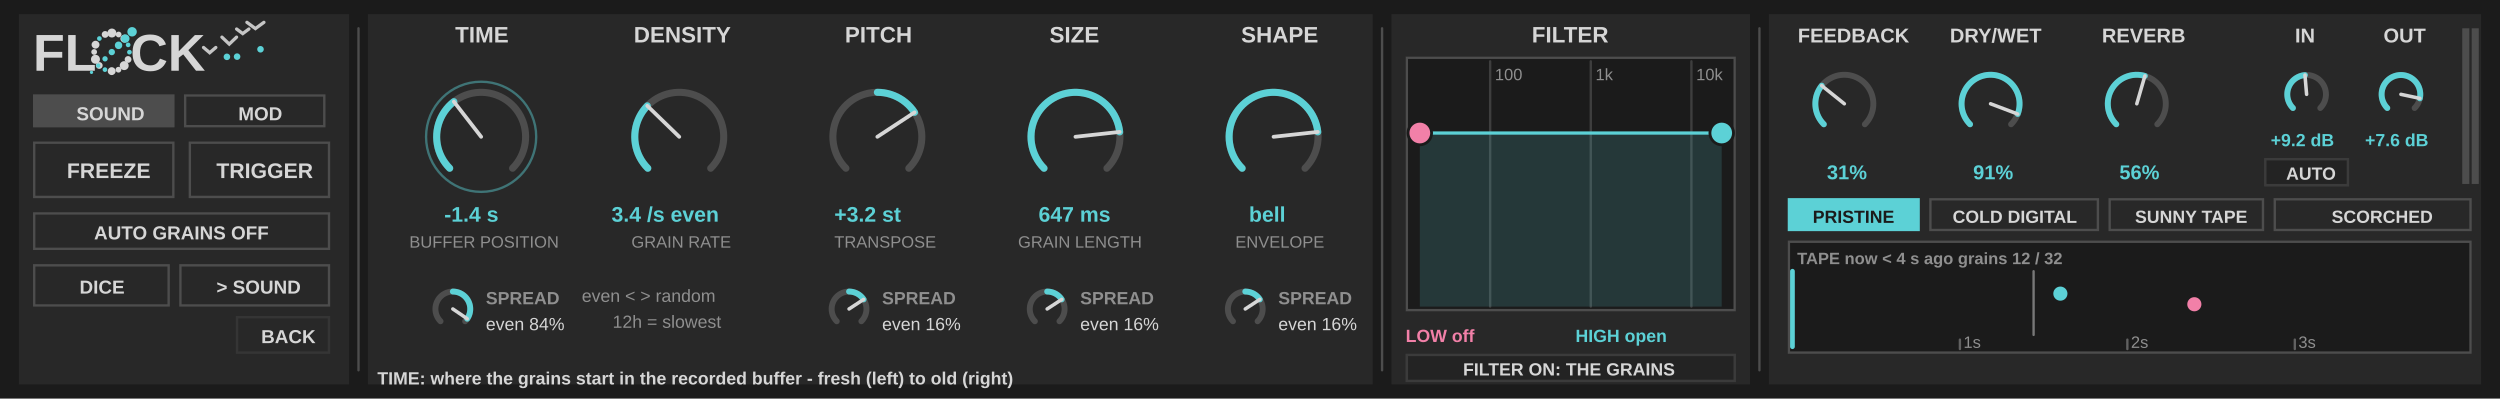
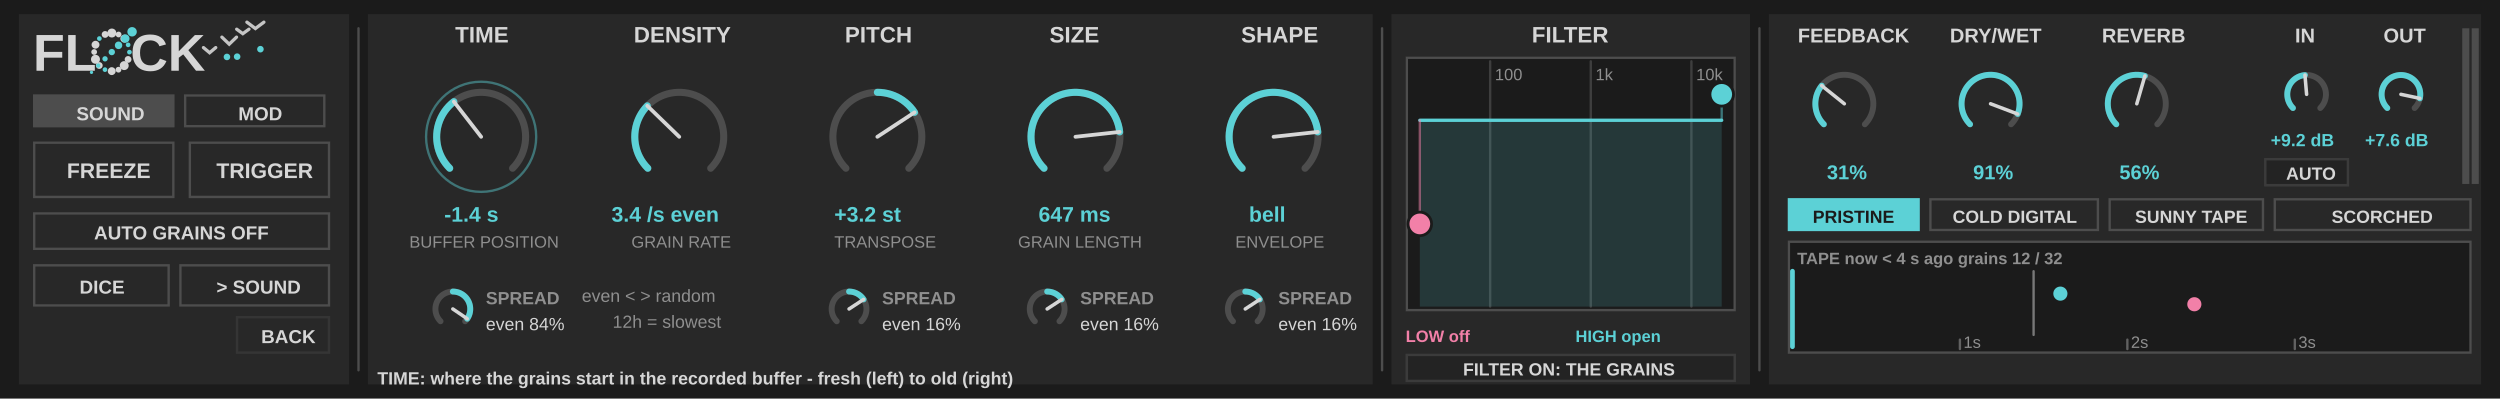
<svg xmlns="http://www.w3.org/2000/svg" width="1060" height="169" viewBox="0 0 1060 169">
  <defs />
  <path d="M0,0h1060v169h-1060Z" fill="rgba(27,27,27,1)" />
  <path d="M8,6h140v157h-140Z" fill="rgba(40,40,40,1)" />
  <path d="M156,6h426v157h-426Z" fill="rgba(40,40,40,1)" />
  <path d="M590,6h152v157h-152Z" fill="rgba(40,40,40,1)" />
  <path d="M750,6h302v157h-302Z" fill="rgba(40,40,40,1)" />
  <text x="14" y="30" font-family="Arial,Helvetica,sans-serif" font-size="22" font-weight="700" fill="rgba(214,214,214,1)">FL</text>
-   <path d="M53.88,22.124a1,1 0 1,0 2,0a1,1 0 1,0 -2,0" fill="rgba(92,209,214,1)" />
-   <path d="M52.845,25.212a1.45,1.45 0 1,0 2.9,0a1.45,1.45 0 1,0 -2.9,0" fill="rgba(214,214,214,1)" />
-   <path d="M50.761,27.823a1.9,1.9 0 1,0 3.8,0a1.9,1.9 0 1,0 -3.8,0" fill="rgba(214,214,214,1)" />
-   <path d="M49,29.56a1.225,1.225 0 1,0 2.45,0a1.225,1.225 0 1,0 -2.45,0" fill="rgba(214,214,214,1)" />
-   <path d="M45.685,30.158a1.675,1.675 0 1,0 3.35,0a1.675,1.675 0 1,0 -3.35,0" fill="rgba(214,214,214,1)" />
-   <path d="M43.5,29.527a1,1 0 1,0 2,0a1,1 0 1,0 -2,0" fill="rgba(92,209,214,1)" />
-   <path d="M40.632,27.761a1.45,1.45 0 1,0 2.9,0a1.45,1.45 0 1,0 -2.9,0" fill="rgba(214,214,214,1)" />
-   <path d="M38.574,25.131a1.9,1.9 0 1,0 3.8,0a1.9,1.9 0 1,0 -3.8,0" fill="rgba(214,214,214,1)" />
-   <path d="M38.695,22.036a1.225,1.225 0 1,0 2.45,0a1.225,1.225 0 1,0 -2.45,0" fill="rgba(214,214,214,1)" />
-   <path d="M38.83,18.948a1.675,1.675 0 1,0 3.35,0a1.675,1.675 0 1,0 -3.35,0" fill="rgba(214,214,214,1)" />
-   <path d="M41.139,16.337a1,1 0 1,0 2,0a1,1 0 1,0 -2,0" fill="rgba(92,209,214,1)" />
-   <path d="M43.125,14.6a1.45,1.45 0 1,0 2.9,0a1.45,1.45 0 1,0 -2.9,0" fill="rgba(214,214,214,1)" />
-   <path d="M45.54,14.002a1.9,1.9 0 1,0 3.8,0a1.9,1.9 0 1,0 -3.8,0" fill="rgba(214,214,214,1)" />
-   <path d="M49.075,14.633a1.225,1.225 0 1,0 2.45,0a1.225,1.225 0 1,0 -2.45,0" fill="rgba(214,214,214,1)" />
-   <path d="M51.043,16.399a1.675,1.675 0 1,0 3.35,0a1.675,1.675 0 1,0 -3.35,0" fill="rgba(214,214,214,1)" />
-   <path d="M53.326,19.029a1,1 0 1,0 2,0a1,1 0 1,0 -2,0" fill="rgba(92,209,214,1)" />
+   <path d="M53.88,22.11a1,1 0 1,0 2,0a1,1 0 1,0 -2,0" fill="rgba(92,209,214,1)" />
+   <path d="M52.85,25.199a1.45,1.45 0 1,0 2.9,0a1.45,1.45 0 1,0 -2.9,0" fill="rgba(214,214,214,1)" />
+   <path d="M50.769,27.813a1.9,1.9 0 1,0 3.8,0a1.9,1.9 0 1,0 -3.8,0" fill="rgba(214,214,214,1)" />
+   <path d="M49.012,29.555a1.225,1.225 0 1,0 2.45,0a1.225,1.225 0 1,0 -2.45,0" fill="rgba(214,214,214,1)" />
+   <path d="M45.697,30.158a1.675,1.675 0 1,0 3.35,0a1.675,1.675 0 1,0 -3.35,0" fill="rgba(214,214,214,1)" />
+   <path d="M43.512,29.532a1,1 0 1,0 2,0a1,1 0 1,0 -2,0" fill="rgba(92,209,214,1)" />
+   <path d="M40.641,27.771a1.45,1.45 0 1,0 2.9,0a1.45,1.45 0 1,0 -2.9,0" fill="rgba(214,214,214,1)" />
+   <path d="M38.579,25.144a1.9,1.9 0 1,0 3.8,0a1.9,1.9 0 1,0 -3.8,0" fill="rgba(214,214,214,1)" />
+   <path d="M38.695,22.05a1.225,1.225 0 1,0 2.45,0a1.225,1.225 0 1,0 -2.45,0" fill="rgba(214,214,214,1)" />
+   <path d="M38.825,18.961a1.675,1.675 0 1,0 3.35,0a1.675,1.675 0 1,0 -3.35,0" fill="rgba(214,214,214,1)" />
+   <path d="M41.131,16.347a1,1 0 1,0 2,0a1,1 0 1,0 -2,0" fill="rgba(92,209,214,1)" />
+   <path d="M43.113,14.605a1.45,1.45 0 1,0 2.9,0a1.45,1.45 0 1,0 -2.9,0" fill="rgba(214,214,214,1)" />
+   <path d="M45.528,14.002a1.9,1.9 0 1,0 3.8,0a1.9,1.9 0 1,0 -3.8,0" fill="rgba(214,214,214,1)" />
+   <path d="M49.063,14.628a1.225,1.225 0 1,0 2.45,0a1.225,1.225 0 1,0 -2.45,0" fill="rgba(214,214,214,1)" />
+   <path d="M51.034,16.389a1.675,1.675 0 1,0 3.35,0a1.675,1.675 0 1,0 -3.35,0" fill="rgba(214,214,214,1)" />
+   <path d="M53.321,19.016a1,1 0 1,0 2,0a1,1 0 1,0 -2,0" fill="rgba(92,209,214,1)" />
  <path d="M38.098,30.682a0.7,0.7 0 1,0 1.4,0a0.7,0.7 0 1,0 -1.4,0" fill="rgba(92,209,214,1)" />
  <path d="M40.749,27.815a0.917,0.917 0 1,0 1.833,0a0.917,0.917 0 1,0 -1.833,0" fill="rgba(92,209,214,1)" />
  <path d="M43.399,24.947a1.133,1.133 0 1,0 2.267,0a1.133,1.133 0 1,0 -2.267,0" fill="rgba(92,209,214,1)" />
  <path d="M46.05,22.08a1.35,1.35 0 1,0 2.7,0a1.35,1.35 0 1,0 -2.7,0" fill="rgba(92,209,214,1)" />
  <path d="M48.701,19.213a1.567,1.567 0 1,0 3.133,0a1.567,1.567 0 1,0 -3.133,0" fill="rgba(92,209,214,1)" />
  <path d="M51.351,16.345a1.783,1.783 0 1,0 3.567,0a1.783,1.783 0 1,0 -3.567,0" fill="rgba(92,209,214,1)" />
  <path d="M54.002,13.478a2,2 0 1,0 4,0a2,2 0 1,0 -4,0" fill="rgba(92,209,214,1)" />
  <text x="55.28" y="30" font-family="Arial,Helvetica,sans-serif" font-size="22" font-weight="700" fill="rgba(214,214,214,1)">CK</text>
-   <path d="M86.3,20.136L88.9,22.355L91.5,20.136" fill="none" stroke="rgba(214,214,214,0.9)" stroke-width="1.4" stroke-linecap="round" />
-   <path d="M94.098,15.742L97.198,18.696L100.298,15.742" fill="none" stroke="rgba(214,214,214,0.9)" stroke-width="1.4" stroke-linecap="round" />
-   <path d="M94.811,24.103a1.4,1.4 0 1,0 2.8,0a1.4,1.4 0 1,0 -2.8,0" fill="rgba(92,209,214,1)" />
-   <path d="M100.327,12.304L102.927,14.242L105.527,12.304" fill="none" stroke="rgba(214,214,214,0.9)" stroke-width="1.4" stroke-linecap="round" />
-   <path d="M99.126,24.014a1.4,1.4 0 1,0 2.8,0a1.4,1.4 0 1,0 -2.8,0" fill="rgba(92,209,214,1)" />
-   <path d="M104.697,9.472L108.297,12.112L111.897,9.472" fill="none" stroke="rgba(214,214,214,0.9)" stroke-width="1.4" stroke-linecap="round" />
-   <path d="M109.05,20.892a1.4,1.4 0 1,0 2.8,0a1.4,1.4 0 1,0 -2.8,0" fill="rgba(92,209,214,1)" />
+   <path d="M86.269,20.182L88.869,22.357L91.469,20.182" fill="none" stroke="rgba(214,214,214,0.9)" stroke-width="1.4" stroke-linecap="round" />
+   <path d="M94.082,15.742L97.182,18.724L100.282,15.742" fill="none" stroke="rgba(214,214,214,0.9)" stroke-width="1.4" stroke-linecap="round" />
+   <path d="M94.825,24.143a1.4,1.4 0 1,0 2.8,0a1.4,1.4 0 1,0 -2.8,0" fill="rgba(92,209,214,1)" />
+   <path d="M100.358,12.379L102.958,14.276L105.558,12.379" fill="none" stroke="rgba(214,214,214,0.9)" stroke-width="1.4" stroke-linecap="round" />
+   <path d="M99.145,24.025a1.4,1.4 0 1,0 2.8,0a1.4,1.4 0 1,0 -2.8,0" fill="rgba(92,209,214,1)" />
+   <path d="M104.687,9.398L108.287,12.095L111.887,9.398" fill="none" stroke="rgba(214,214,214,0.9)" stroke-width="1.4" stroke-linecap="round" />
+   <path d="M109.019,20.855a1.4,1.4 0 1,0 2.8,0a1.4,1.4 0 1,0 -2.8,0" fill="rgba(92,209,214,1)" />
  <path d="M14,40h60v14h-60Z" fill="rgba(77,77,77,1)" />
  <text x="32.4" y="51" font-family="Arial,Helvetica,sans-serif" font-size="8" font-weight="700" fill="rgba(214,214,214,1)">SOUND</text>
  <path d="M78.5,40.5h59v13h-59Z" fill="none" stroke="rgba(77,77,77,1)" stroke-width="1" stroke-linecap="round" />
  <text x="101.04" y="51" font-family="Arial,Helvetica,sans-serif" font-size="8" font-weight="700" fill="rgba(214,214,214,1)">MOD</text>
  <path d="M14,60h60v24h-60Z" fill="rgba(40,40,40,1)" />
  <path d="M14.5,60.5h59v23h-59Z" fill="none" stroke="rgba(77,77,77,1)" stroke-width="1" stroke-linecap="round" />
  <text x="28.34" y="75.5" font-family="Arial,Helvetica,sans-serif" font-size="9" font-weight="700" fill="rgba(214,214,214,1)">FREEZE</text>
  <path d="M80,60h60v24h-60Z" fill="rgba(40,40,40,1)" />
  <path d="M80.5,60.5h59v23h-59Z" fill="none" stroke="rgba(77,77,77,1)" stroke-width="1" stroke-linecap="round" />
  <text x="91.73" y="75.5" font-family="Arial,Helvetica,sans-serif" font-size="9" font-weight="700" fill="rgba(214,214,214,1)">TRIGGER</text>
  <path d="M14,90h126v16h-126Z" fill="rgba(40,40,40,1)" />
  <path d="M14.5,90.5h125v15h-125Z" fill="none" stroke="rgba(77,77,77,1)" stroke-width="1" stroke-linecap="round" />
  <text x="39.88" y="101.5" font-family="Arial,Helvetica,sans-serif" font-size="8" font-weight="700" fill="rgba(214,214,214,1)">AUTO GRAINS  OFF</text>
  <path d="M14,112h58v18h-58Z" fill="rgba(40,40,40,1)" />
  <path d="M14.5,112.5h57v17h-57Z" fill="none" stroke="rgba(77,77,77,1)" stroke-width="1" stroke-linecap="round" />
  <text x="33.72" y="124.5" font-family="Arial,Helvetica,sans-serif" font-size="8" font-weight="700" fill="rgba(214,214,214,1)">DICE</text>
  <path d="M76,112h64v18h-64Z" fill="rgba(40,40,40,1)" />
  <path d="M76.5,112.5h63v17h-63Z" fill="none" stroke="rgba(77,77,77,1)" stroke-width="1" stroke-linecap="round" />
  <text x="91.76" y="124.5" font-family="Arial,Helvetica,sans-serif" font-size="8" font-weight="700" fill="rgba(214,214,214,1)">&gt; SOUND</text>
  <text x="16" y="145" font-family="Arial,Helvetica,sans-serif" font-size="8" font-weight="700" fill="rgba(92,209,214,1)" />
  <path d="M100,134h40v16h-40Z" fill="rgba(40,40,40,0.35)" />
  <path d="M100.5,134.5h39v15h-39Z" fill="none" stroke="rgba(77,77,77,0.35)" stroke-width="1" stroke-linecap="round" />
  <text x="110.72" y="145.5" font-family="Arial,Helvetica,sans-serif" font-size="8" font-weight="700" fill="rgba(214,214,214,1)">BACK</text>
  <path d="M152,12L152,157" fill="none" stroke="rgba(77,77,77,1)" stroke-width="1" stroke-linecap="round" />
  <text x="192.98" y="18" font-family="Arial,Helvetica,sans-serif" font-size="9.5" font-weight="700" fill="rgba(214,214,214,1)">TIME</text>
  <path d="M190.664,71.336L189.642,70.229L188.712,69.045L187.88,67.79L187.15,66.473L186.528,65.101L186.017,63.685L185.621,62.232L185.342,60.752L185.182,59.254L185.142,57.749L185.222,56.245L185.422,54.752L185.74,53.281L186.175,51.839L186.723,50.436L187.382,49.082L188.146,47.784L189.012,46.552L189.973,45.393L191.024,44.314L192.157,43.322L193.366,42.424L194.643,41.625L195.979,40.931L197.366,40.345L198.796,39.872L200.259,39.515L201.746,39.275L203.247,39.155L204.753,39.155L206.254,39.275L207.741,39.515L209.204,39.872L210.634,40.345L212.021,40.931L213.357,41.625L214.634,42.424L215.843,43.322L216.976,44.314L218.027,45.393L218.988,46.552L219.854,47.784L220.618,49.082L221.277,50.436L221.825,51.839L222.26,53.281L222.578,54.752L222.778,56.245L222.858,57.749L222.818,59.254L222.658,60.752L222.379,62.232L221.983,63.685L221.472,65.101L220.85,66.473L220.12,67.79L219.288,69.045L218.358,70.229L217.336,71.336" fill="none" stroke="rgba(77,77,77,1)" stroke-width="2.99" stroke-linecap="round" />
  <path d="M190.664,71.336L189.676,70.269L188.774,69.129L187.962,67.923L187.245,66.658L186.628,65.342L186.114,63.982L185.706,62.586L185.407,61.163L185.219,59.721L185.142,58.269L185.177,56.816L185.324,55.369L185.583,53.938L185.95,52.532L186.425,51.157L187.004,49.824L187.685,48.539L188.462,47.31L189.332,46.145L190.289,45.05L191.327,44.032L192.441,43.098" fill="none" stroke="rgba(92,209,214,1)" stroke-width="2.99" stroke-linecap="round" />
  <path d="M204,58L192.441,43.098" fill="none" stroke="rgba(214,214,214,1)" stroke-width="1.61" stroke-linecap="round" />
  <path d="M180.65,58a23.35,23.35 0 1,0 46.7,0a23.35,23.35 0 1,0 -46.7,0" fill="none" stroke="rgba(92,209,214,0.45)" stroke-width="1" stroke-linecap="round" />
  <text x="188.34" y="94" font-family="Arial,Helvetica,sans-serif" font-size="9" font-weight="700" fill="rgba(92,209,214,1)">-1.4 s</text>
  <text x="173.55" y="105" font-family="Arial,Helvetica,sans-serif" font-size="7" font-weight="400" fill="rgba(143,143,143,1)">BUFFER POSITION</text>
  <path d="M186.782,136.218L186.382,135.785L186.018,135.322L185.692,134.831L185.407,134.315L185.163,133.779L184.963,133.224L184.808,132.656L184.699,132.077L184.636,131.491L184.621,130.902L184.652,130.313L184.73,129.729L184.855,129.153L185.025,128.589L185.24,128.04L185.497,127.51L185.796,127.003L186.135,126.52L186.511,126.067L186.922,125.644L187.366,125.256L187.839,124.905L188.338,124.592L188.861,124.321L189.404,124.092L189.964,123.906L190.536,123.767L191.118,123.673L191.705,123.626L192.295,123.626L192.882,123.673L193.464,123.767L194.036,123.906L194.596,124.092L195.139,124.321L195.662,124.592L196.161,124.905L196.634,125.256L197.078,125.644L197.489,126.067L197.865,126.52L198.204,127.003L198.503,127.51L198.76,128.04L198.975,128.589L199.145,129.153L199.27,129.729L199.348,130.313L199.379,130.902L199.364,131.491L199.301,132.077L199.192,132.656L199.037,133.224L198.837,133.779L198.593,134.315L198.308,134.831L197.982,135.322L197.618,135.785L197.218,136.218" fill="none" stroke="rgba(77,77,77,1)" stroke-width="2.5" stroke-linecap="round" />
  <path d="M192,123.62L192.571,123.642L193.138,123.708L193.699,123.818L194.249,123.971L194.786,124.166L195.306,124.402L195.806,124.677L196.284,124.991L196.736,125.34L197.16,125.723L197.552,126.138L197.912,126.582L198.236,127.053L198.522,127.547L198.77,128.061L198.977,128.594L199.142,129.141L199.264,129.699L199.343,130.264L199.378,130.834L199.369,131.406L199.315,131.974L199.218,132.537L199.078,133.091L198.895,133.632L198.671,134.157L198.406,134.664L198.104,135.148" fill="none" stroke="rgba(92,209,214,1)" stroke-width="2.5" stroke-linecap="round" />
  <path d="M192,131L198.104,135.148" fill="none" stroke="rgba(214,214,214,1)" stroke-width="1.5" stroke-linecap="round" />
  <text x="206" y="129" font-family="Arial,Helvetica,sans-serif" font-size="7.5" font-weight="700" fill="rgba(143,143,143,1)">SPREAD</text>
  <text x="206" y="140" font-family="Arial,Helvetica,sans-serif" font-size="7.5" font-weight="400" fill="rgba(214,214,214,1)">even 84%</text>
  <text x="268.715" y="18" font-family="Arial,Helvetica,sans-serif" font-size="9.5" font-weight="700" fill="rgba(214,214,214,1)">DENSITY</text>
  <path d="M274.664,71.336L273.642,70.229L272.712,69.045L271.88,67.79L271.15,66.473L270.528,65.101L270.017,63.685L269.621,62.232L269.342,60.752L269.182,59.254L269.142,57.749L269.222,56.245L269.422,54.752L269.74,53.281L270.175,51.839L270.723,50.436L271.382,49.082L272.146,47.784L273.012,46.552L273.973,45.393L275.024,44.314L276.157,43.322L277.366,42.424L278.643,41.625L279.979,40.931L281.366,40.345L282.796,39.872L284.259,39.515L285.746,39.275L287.247,39.155L288.753,39.155L290.254,39.275L291.741,39.515L293.204,39.872L294.634,40.345L296.021,40.931L297.357,41.625L298.634,42.424L299.843,43.322L300.976,44.314L302.027,45.393L302.988,46.552L303.854,47.784L304.618,49.082L305.277,50.436L305.825,51.839L306.26,53.281L306.578,54.752L306.778,56.245L306.858,57.749L306.818,59.254L306.658,60.752L306.379,62.232L305.983,63.685L305.472,65.101L304.85,66.473L304.12,67.79L303.288,69.045L302.358,70.229L301.336,71.336" fill="none" stroke="rgba(77,77,77,1)" stroke-width="2.99" stroke-linecap="round" />
  <path d="M274.664,71.336L273.668,70.26L272.759,69.11L271.942,67.892L271.223,66.615L270.604,65.286L270.091,63.913L269.686,62.504L269.391,61.067L269.209,59.613L269.141,58.148L269.186,56.683L269.345,55.225L269.617,53.785L270,52.37L270.492,50.988L271.089,49.65L271.789,48.361L272.587,47.131L273.478,45.967L274.456,44.875" fill="none" stroke="rgba(92,209,214,1)" stroke-width="2.99" stroke-linecap="round" />
  <path d="M288,58L274.456,44.875" fill="none" stroke="rgba(214,214,214,1)" stroke-width="1.61" stroke-linecap="round" />
  <text x="259.29" y="94" font-family="Arial,Helvetica,sans-serif" font-size="9" font-weight="700" fill="rgba(92,209,214,1)">3.4 /s even</text>
  <text x="267.7" y="105" font-family="Arial,Helvetica,sans-serif" font-size="7" font-weight="400" fill="rgba(143,143,143,1)">GRAIN RATE</text>
  <text x="246.675" y="128" font-family="Arial,Helvetica,sans-serif" font-size="7.5" font-weight="400" fill="rgba(143,143,143,1)">even  &lt;   &gt;  random</text>
  <text x="259.725" y="139" font-family="Arial,Helvetica,sans-serif" font-size="7.5" font-weight="400" fill="rgba(143,143,143,1)">12h = slowest</text>
  <text x="358.225" y="18" font-family="Arial,Helvetica,sans-serif" font-size="9.5" font-weight="700" fill="rgba(214,214,214,1)">PITCH</text>
  <path d="M358.664,71.336L357.642,70.229L356.712,69.045L355.88,67.79L355.15,66.473L354.528,65.101L354.017,63.685L353.621,62.232L353.342,60.752L353.182,59.254L353.142,57.749L353.222,56.245L353.422,54.752L353.74,53.281L354.175,51.839L354.723,50.436L355.382,49.082L356.146,47.784L357.012,46.552L357.973,45.393L359.024,44.314L360.157,43.322L361.366,42.424L362.643,41.625L363.979,40.931L365.366,40.345L366.796,39.872L368.259,39.515L369.746,39.275L371.247,39.155L372.753,39.155L374.254,39.275L375.741,39.515L377.204,39.872L378.634,40.345L380.021,40.931L381.357,41.625L382.634,42.424L383.843,43.322L384.976,44.314L386.027,45.393L386.988,46.552L387.854,47.784L388.618,49.082L389.277,50.436L389.825,51.839L390.26,53.281L390.578,54.752L390.778,56.245L390.858,57.749L390.818,59.254L390.658,60.752L390.379,62.232L389.983,63.685L389.472,65.101L388.85,66.473L388.12,67.79L387.288,69.045L386.358,70.229L385.336,71.336" fill="none" stroke="rgba(77,77,77,1)" stroke-width="2.99" stroke-linecap="round" />
  <path d="M372,39.14L373.434,39.195L374.86,39.358L376.27,39.63L377.654,40.008L379.006,40.49L380.318,41.073L381.581,41.755L382.789,42.53L383.934,43.396L385.01,44.346L386.011,45.375L386.93,46.477L387.763,47.645" fill="none" stroke="rgba(92,209,214,1)" stroke-width="2.99" stroke-linecap="round" />
  <path d="M372,58L387.763,47.645" fill="none" stroke="rgba(214,214,214,1)" stroke-width="1.61" stroke-linecap="round" />
  <text x="353.73" y="94" font-family="Arial,Helvetica,sans-serif" font-size="9" font-weight="700" fill="rgba(92,209,214,1)">+3.2 st</text>
  <text x="353.73" y="105" font-family="Arial,Helvetica,sans-serif" font-size="7" font-weight="400" fill="rgba(143,143,143,1)">TRANSPOSE</text>
  <path d="M354.782,136.218L354.382,135.785L354.018,135.322L353.692,134.831L353.407,134.315L353.163,133.779L352.963,133.224L352.808,132.656L352.699,132.077L352.636,131.491L352.621,130.902L352.652,130.313L352.73,129.729L352.855,129.153L353.025,128.589L353.24,128.04L353.497,127.51L353.796,127.003L354.135,126.52L354.511,126.067L354.922,125.644L355.366,125.256L355.839,124.905L356.338,124.592L356.861,124.321L357.404,124.092L357.964,123.906L358.536,123.767L359.118,123.673L359.705,123.626L360.295,123.626L360.882,123.673L361.464,123.767L362.036,123.906L362.596,124.092L363.139,124.321L363.662,124.592L364.161,124.905L364.634,125.256L365.078,125.644L365.489,126.067L365.865,126.52L366.204,127.003L366.503,127.51L366.76,128.04L366.975,128.589L367.145,129.153L367.27,129.729L367.348,130.313L367.379,130.902L367.364,131.491L367.301,132.077L367.192,132.656L367.037,133.224L366.837,133.779L366.593,134.315L366.308,134.831L365.982,135.322L365.618,135.785L365.218,136.218" fill="none" stroke="rgba(77,77,77,1)" stroke-width="2.5" stroke-linecap="round" />
  <path d="M360,123.62L360.561,123.641L361.119,123.705L361.671,123.812L362.213,123.959L362.742,124.148L363.255,124.376L363.749,124.643L364.222,124.947L364.67,125.285L365.091,125.657L365.482,126.06L365.842,126.491L366.168,126.948" fill="none" stroke="rgba(92,209,214,1)" stroke-width="2.5" stroke-linecap="round" />
  <path d="M360,131L366.168,126.948" fill="none" stroke="rgba(214,214,214,1)" stroke-width="1.5" stroke-linecap="round" />
  <text x="374" y="129" font-family="Arial,Helvetica,sans-serif" font-size="7.5" font-weight="700" fill="rgba(143,143,143,1)">SPREAD</text>
  <text x="374" y="140" font-family="Arial,Helvetica,sans-serif" font-size="7.5" font-weight="400" fill="rgba(214,214,214,1)">even 16%</text>
  <text x="444.98" y="18" font-family="Arial,Helvetica,sans-serif" font-size="9.5" font-weight="700" fill="rgba(214,214,214,1)">SIZE</text>
  <path d="M442.664,71.336L441.642,70.229L440.712,69.045L439.88,67.79L439.15,66.473L438.528,65.101L438.017,63.685L437.621,62.232L437.342,60.752L437.182,59.254L437.142,57.749L437.222,56.245L437.422,54.752L437.74,53.281L438.175,51.839L438.723,50.436L439.382,49.082L440.146,47.784L441.012,46.552L441.973,45.393L443.024,44.314L444.157,43.322L445.366,42.424L446.643,41.625L447.979,40.931L449.366,40.345L450.796,39.872L452.259,39.515L453.746,39.275L455.247,39.155L456.753,39.155L458.254,39.275L459.741,39.515L461.204,39.872L462.634,40.345L464.021,40.931L465.357,41.625L466.634,42.424L467.843,43.322L468.976,44.314L470.027,45.393L470.988,46.552L471.854,47.784L472.618,49.082L473.277,50.436L473.825,51.839L474.26,53.281L474.578,54.752L474.778,56.245L474.858,57.749L474.818,59.254L474.658,60.752L474.379,62.232L473.983,63.685L473.472,65.101L472.85,66.473L472.12,67.79L471.288,69.045L470.358,70.229L469.336,71.336" fill="none" stroke="rgba(77,77,77,1)" stroke-width="2.99" stroke-linecap="round" />
  <path d="M442.664,71.336L441.647,70.235L440.72,69.056L439.89,67.807L439.162,66.496L438.54,65.132L438.029,63.722L437.631,62.277L437.35,60.804L437.186,59.314L437.141,57.815L437.215,56.317L437.408,54.83L437.719,53.364L438.145,51.926L438.684,50.527L439.332,49.175L440.086,47.879L440.94,46.646L441.89,45.486L442.928,44.405L444.05,43.409L445.246,42.506L446.511,41.701L447.836,40.999L449.212,40.404L450.632,39.92L452.085,39.551L453.563,39.298L455.056,39.164L456.555,39.148L458.051,39.252L459.534,39.474L460.995,39.813L462.423,40.268L463.812,40.834L465.151,41.509L466.432,42.288L467.647,43.166L468.789,44.138L469.849,45.198L470.823,46.338L471.702,47.553L472.482,48.833L473.158,50.171L473.726,51.559L474.182,52.988L474.522,54.448L474.746,55.93" fill="none" stroke="rgba(92,209,214,1)" stroke-width="2.99" stroke-linecap="round" />
  <path d="M456,58L474.746,55.93" fill="none" stroke="rgba(214,214,214,1)" stroke-width="1.61" stroke-linecap="round" />
  <text x="440.34" y="94" font-family="Arial,Helvetica,sans-serif" font-size="9" font-weight="700" fill="rgba(92,209,214,1)">647 ms</text>
  <text x="431.64" y="105" font-family="Arial,Helvetica,sans-serif" font-size="7" font-weight="400" fill="rgba(143,143,143,1)">GRAIN LENGTH</text>
  <path d="M438.782,136.218L438.382,135.785L438.018,135.322L437.692,134.831L437.407,134.315L437.163,133.779L436.963,133.224L436.808,132.656L436.699,132.077L436.636,131.491L436.621,130.902L436.652,130.313L436.73,129.729L436.855,129.153L437.025,128.589L437.24,128.04L437.497,127.51L437.796,127.003L438.135,126.52L438.511,126.067L438.922,125.644L439.366,125.256L439.839,124.905L440.338,124.592L440.861,124.321L441.404,124.092L441.964,123.906L442.536,123.767L443.118,123.673L443.705,123.626L444.295,123.626L444.882,123.673L445.464,123.767L446.036,123.906L446.596,124.092L447.139,124.321L447.662,124.592L448.161,124.905L448.634,125.256L449.078,125.644L449.489,126.067L449.865,126.52L450.204,127.003L450.503,127.51L450.76,128.04L450.975,128.589L451.145,129.153L451.27,129.729L451.348,130.313L451.379,130.902L451.364,131.491L451.301,132.077L451.192,132.656L451.037,133.224L450.837,133.779L450.593,134.315L450.308,134.831L449.982,135.322L449.618,135.785L449.218,136.218" fill="none" stroke="rgba(77,77,77,1)" stroke-width="2.5" stroke-linecap="round" />
  <path d="M444,123.62L444.561,123.641L445.119,123.705L445.671,123.812L446.213,123.959L446.742,124.148L447.255,124.376L447.749,124.643L448.222,124.947L448.67,125.285L449.091,125.657L449.482,126.06L449.842,126.491L450.168,126.948" fill="none" stroke="rgba(92,209,214,1)" stroke-width="2.5" stroke-linecap="round" />
  <path d="M444,131L450.168,126.948" fill="none" stroke="rgba(214,214,214,1)" stroke-width="1.5" stroke-linecap="round" />
  <text x="458" y="129" font-family="Arial,Helvetica,sans-serif" font-size="7.5" font-weight="700" fill="rgba(143,143,143,1)">SPREAD</text>
  <text x="458" y="140" font-family="Arial,Helvetica,sans-serif" font-size="7.5" font-weight="400" fill="rgba(214,214,214,1)">even 16%</text>
  <text x="526.225" y="18" font-family="Arial,Helvetica,sans-serif" font-size="9.5" font-weight="700" fill="rgba(214,214,214,1)">SHAPE</text>
  <path d="M526.664,71.336L525.642,70.229L524.712,69.045L523.88,67.79L523.15,66.473L522.528,65.101L522.017,63.685L521.621,62.232L521.342,60.752L521.182,59.254L521.142,57.749L521.222,56.245L521.422,54.752L521.74,53.281L522.175,51.839L522.723,50.436L523.382,49.082L524.146,47.784L525.012,46.552L525.973,45.393L527.024,44.314L528.157,43.322L529.366,42.424L530.643,41.625L531.979,40.931L533.366,40.345L534.796,39.872L536.259,39.515L537.746,39.275L539.247,39.155L540.753,39.155L542.254,39.275L543.741,39.515L545.204,39.872L546.634,40.345L548.021,40.931L549.357,41.625L550.634,42.424L551.843,43.322L552.976,44.314L554.027,45.393L554.988,46.552L555.854,47.784L556.618,49.082L557.277,50.436L557.825,51.839L558.26,53.281L558.578,54.752L558.778,56.245L558.858,57.749L558.818,59.254L558.658,60.752L558.379,62.232L557.983,63.685L557.472,65.101L556.85,66.473L556.12,67.79L555.288,69.045L554.358,70.229L553.336,71.336" fill="none" stroke="rgba(77,77,77,1)" stroke-width="2.99" stroke-linecap="round" />
  <path d="M526.664,71.336L525.647,70.235L524.72,69.056L523.89,67.807L523.162,66.496L522.54,65.132L522.029,63.722L521.631,62.277L521.35,60.804L521.186,59.314L521.141,57.815L521.215,56.317L521.408,54.83L521.719,53.364L522.145,51.926L522.684,50.527L523.332,49.175L524.086,47.879L524.94,46.646L525.89,45.486L526.928,44.405L528.05,43.409L529.246,42.506L530.511,41.701L531.836,40.999L533.212,40.404L534.632,39.92L536.085,39.551L537.563,39.298L539.056,39.164L540.555,39.148L542.051,39.252L543.534,39.474L544.995,39.813L546.423,40.268L547.812,40.834L549.151,41.509L550.432,42.288L551.647,43.166L552.789,44.138L553.849,45.198L554.823,46.338L555.702,47.553L556.482,48.833L557.158,50.171L557.726,51.559L558.182,52.988L558.522,54.448L558.746,55.93" fill="none" stroke="rgba(92,209,214,1)" stroke-width="2.99" stroke-linecap="round" />
  <path d="M540,58L558.746,55.93" fill="none" stroke="rgba(214,214,214,1)" stroke-width="1.61" stroke-linecap="round" />
  <text x="529.56" y="94" font-family="Arial,Helvetica,sans-serif" font-size="9" font-weight="700" fill="rgba(92,209,214,1)">bell</text>
  <text x="523.76" y="105" font-family="Arial,Helvetica,sans-serif" font-size="7" font-weight="400" fill="rgba(143,143,143,1)">ENVELOPE</text>
  <path d="M522.782,136.218L522.382,135.785L522.018,135.322L521.692,134.831L521.407,134.315L521.163,133.779L520.963,133.224L520.808,132.656L520.699,132.077L520.636,131.491L520.621,130.902L520.652,130.313L520.73,129.729L520.855,129.153L521.025,128.589L521.24,128.04L521.497,127.51L521.796,127.003L522.135,126.52L522.511,126.067L522.922,125.644L523.366,125.256L523.839,124.905L524.338,124.592L524.861,124.321L525.404,124.092L525.964,123.906L526.536,123.767L527.118,123.673L527.705,123.626L528.295,123.626L528.882,123.673L529.464,123.767L530.036,123.906L530.596,124.092L531.139,124.321L531.662,124.592L532.161,124.905L532.634,125.256L533.078,125.644L533.489,126.067L533.865,126.52L534.204,127.003L534.503,127.51L534.76,128.04L534.975,128.589L535.145,129.153L535.27,129.729L535.348,130.313L535.379,130.902L535.364,131.491L535.301,132.077L535.192,132.656L535.037,133.224L534.837,133.779L534.593,134.315L534.308,134.831L533.982,135.322L533.618,135.785L533.218,136.218" fill="none" stroke="rgba(77,77,77,1)" stroke-width="2.5" stroke-linecap="round" />
  <path d="M528,123.62L528.561,123.641L529.119,123.705L529.671,123.812L530.213,123.959L530.742,124.148L531.255,124.376L531.749,124.643L532.222,124.947L532.67,125.285L533.091,125.657L533.482,126.06L533.842,126.491L534.168,126.948" fill="none" stroke="rgba(92,209,214,1)" stroke-width="2.5" stroke-linecap="round" />
  <path d="M528,131L534.168,126.948" fill="none" stroke="rgba(214,214,214,1)" stroke-width="1.5" stroke-linecap="round" />
  <text x="542" y="129" font-family="Arial,Helvetica,sans-serif" font-size="7.5" font-weight="700" fill="rgba(143,143,143,1)">SPREAD</text>
  <text x="542" y="140" font-family="Arial,Helvetica,sans-serif" font-size="7.5" font-weight="400" fill="rgba(214,214,214,1)">even 16%</text>
  <path d="M586,12L586,157" fill="none" stroke="rgba(77,77,77,1)" stroke-width="1" stroke-linecap="round" />
  <text x="649.47" y="18" font-family="Arial,Helvetica,sans-serif" font-size="9.5" font-weight="700" fill="rgba(214,214,214,1)">FILTER</text>
  <path d="M596,24h140v108h-140Z" fill="rgba(27,27,27,1)" />
  <path d="M596.5,24.5h139v107h-139Z" fill="none" stroke="rgba(77,77,77,1)" stroke-width="1" stroke-linecap="round" />
  <path d="M631.823,26L631.823,130" fill="none" stroke="rgba(77,77,77,0.7)" stroke-width="1" stroke-linecap="round" />
  <text x="633.823" y="34" font-family="Arial,Helvetica,sans-serif" font-size="7" font-weight="400" fill="rgba(143,143,143,1)">100</text>
  <path d="M674.489,26L674.489,130" fill="none" stroke="rgba(77,77,77,0.7)" stroke-width="1" stroke-linecap="round" />
  <text x="676.489" y="34" font-family="Arial,Helvetica,sans-serif" font-size="7" font-weight="400" fill="rgba(143,143,143,1)">1k</text>
  <path d="M717.156,26L717.156,130" fill="none" stroke="rgba(77,77,77,0.7)" stroke-width="1" stroke-linecap="round" />
  <text x="719.156" y="34" font-family="Arial,Helvetica,sans-serif" font-size="7" font-weight="400" fill="rgba(143,143,143,1)">10k</text>
-   <path d="M602,130L602,56.4L604.667,56.4L607.333,56.4L610,56.4L612.667,56.4L615.333,56.4L618,56.4L620.667,56.4L623.333,56.4L626,56.4L628.667,56.4L631.333,56.4L634,56.4L636.667,56.4L639.333,56.4L642,56.4L644.667,56.4L647.333,56.4L650,56.4L652.667,56.4L655.333,56.4L658,56.4L660.667,56.4L663.333,56.4L666,56.4L668.667,56.4L671.333,56.4L674,56.4L676.667,56.4L679.333,56.4L682,56.4L684.667,56.4L687.333,56.4L690,56.4L692.667,56.4L695.333,56.4L698,56.4L700.667,56.4L703.333,56.4L706,56.4L708.667,56.4L711.333,56.4L714,56.4L716.667,56.4L719.333,56.4L722,56.4L724.667,56.4L727.333,56.4L730,56.4L730,130" fill="rgba(92,209,214,0.16)" />
-   <path d="M602,56.4L604.667,56.4L607.333,56.4L610,56.4L612.667,56.4L615.333,56.4L618,56.4L620.667,56.4L623.333,56.4L626,56.4L628.667,56.4L631.333,56.4L634,56.4L636.667,56.4L639.333,56.4L642,56.4L644.667,56.4L647.333,56.4L650,56.4L652.667,56.4L655.333,56.4L658,56.4L660.667,56.4L663.333,56.4L666,56.4L668.667,56.4L671.333,56.4L674,56.4L676.667,56.4L679.333,56.4L682,56.4L684.667,56.4L687.333,56.4L690,56.4L692.667,56.4L695.333,56.4L698,56.4L700.667,56.4L703.333,56.4L706,56.4L708.667,56.4L711.333,56.4L714,56.4L716.667,56.4L719.333,56.4L722,56.4L724.667,56.4L727.333,56.4L730,56.4" fill="none" stroke="rgba(92,209,214,1)" stroke-width="1.4" stroke-linecap="round" />
-   <path d="M597,56.4a5,5 0 1,0 10,0a5,5 0 1,0 -10,0" fill="rgba(242,128,168,1)" />
-   <path d="M597,56.4a5,5 0 1,0 10,0a5,5 0 1,0 -10,0" fill="none" stroke="rgba(27,27,27,1)" stroke-width="1.2" stroke-linecap="round" />
-   <path d="M725,56.4a5,5 0 1,0 10,0a5,5 0 1,0 -10,0" fill="rgba(92,209,214,1)" />
-   <path d="M725,56.4a5,5 0 1,0 10,0a5,5 0 1,0 -10,0" fill="none" stroke="rgba(27,27,27,1)" stroke-width="1.2" stroke-linecap="round" />
-   <text x="596" y="145" font-family="Arial,Helvetica,sans-serif" font-size="7.5" font-weight="700" fill="rgba(242,128,168,1)">LOW off</text>
-   <text x="668" y="145" font-family="Arial,Helvetica,sans-serif" font-size="7.5" font-weight="700" fill="rgba(92,209,214,1)">HIGH open</text>
+   <path d="M602,130L602,51L604.667,51L607.333,51L610,51L612.667,51L615.333,51L618,51L620.667,51L623.333,51L626,51L628.667,51L631.333,51L634,51L636.667,51L639.333,51L642,51L644.667,51L647.333,51L650,51L652.667,51L655.333,51L658,51L660.667,51L663.333,51L666,51L668.667,51L671.333,51L674,51L676.667,51L679.333,51L682,51L684.667,51L687.333,51L690,51L692.667,51L695.333,51L698,51L700.667,51L703.333,51L706,51L708.667,51L711.333,51L714,51L716.667,51L719.333,51L722,51L724.667,51L727.333,51L730,51L730,130" fill="rgba(92,209,214,0.16)" />
+   <path d="M602,51L604.667,51L607.333,51L610,51L612.667,51L615.333,51L618,51L620.667,51L623.333,51L626,51L628.667,51L631.333,51L634,51L636.667,51L639.333,51L642,51L644.667,51L647.333,51L650,51L652.667,51L655.333,51L658,51L660.667,51L663.333,51L666,51L668.667,51L671.333,51L674,51L676.667,51L679.333,51L682,51L684.667,51L687.333,51L690,51L692.667,51L695.333,51L698,51L700.667,51L703.333,51L706,51L708.667,51L711.333,51L714,51L716.667,51L719.333,51L722,51L724.667,51L727.333,51L730,51" fill="none" stroke="rgba(92,209,214,1)" stroke-width="1.4" stroke-linecap="round" />
+   <path d="M602,94.94L602,51" fill="none" stroke="rgba(242,128,168,0.5)" stroke-width="1" stroke-linecap="round" />
+   <path d="M730,40L730,51" fill="none" stroke="rgba(92,209,214,0.5)" stroke-width="1" stroke-linecap="round" />
+   <path d="M597,94.94a5,5 0 1,0 10,0a5,5 0 1,0 -10,0" fill="rgba(242,128,168,1)" />
+   <path d="M597,94.94a5,5 0 1,0 10,0a5,5 0 1,0 -10,0" fill="none" stroke="rgba(27,27,27,1)" stroke-width="1.2" stroke-linecap="round" />
+   <path d="M725,40a5,5 0 1,0 10,0a5,5 0 1,0 -10,0" fill="rgba(92,209,214,1)" />
+   <path d="M725,40a5,5 0 1,0 10,0a5,5 0 1,0 -10,0" fill="none" stroke="rgba(27,27,27,1)" stroke-width="1.2" stroke-linecap="round" />
+   <text x="596" y="145" font-family="Arial,Helvetica,sans-serif" font-size="7" font-weight="700" fill="rgba(242,128,168,1)">LOW off</text>
+   <text x="668" y="145" font-family="Arial,Helvetica,sans-serif" font-size="7" font-weight="700" fill="rgba(92,209,214,1)">HIGH open</text>
  <path d="M596.5,150.5h139v11h-139Z" fill="none" stroke="rgba(77,77,77,1)" stroke-width="1" stroke-linecap="round" />
  <path d="M596,150h140v12h-140Z" fill="rgba(27,27,27,0.35)" />
  <text x="620.325" y="159.2" font-family="Arial,Helvetica,sans-serif" font-size="7.5" font-weight="700" fill="rgba(214,214,214,1)">FILTER ON: THE GRAINS</text>
  <path d="M746,12L746,157" fill="none" stroke="rgba(77,77,77,1)" stroke-width="1" stroke-linecap="round" />
  <text x="762.28" y="18" font-family="Arial,Helvetica,sans-serif" font-size="8.5" font-weight="700" fill="rgba(214,214,214,1)">FEEDBACK</text>
  <path d="M773.303,52.697L772.636,51.976L772.03,51.203L771.487,50.385L771.011,49.526L770.605,48.631L770.272,47.707L770.014,46.76L769.832,45.795L769.727,44.818L769.701,43.836L769.753,42.856L769.884,41.882L770.091,40.922L770.375,39.982L770.733,39.067L771.162,38.184L771.661,37.338L772.225,36.534L772.852,35.778L773.537,35.074L774.276,34.427L775.065,33.842L775.897,33.321L776.769,32.868L777.674,32.486L778.606,32.177L779.56,31.944L780.53,31.788L781.509,31.71L782.491,31.71L783.47,31.788L784.44,31.944L785.394,32.177L786.326,32.486L787.231,32.868L788.103,33.321L788.935,33.842L789.724,34.427L790.463,35.074L791.148,35.778L791.775,36.534L792.339,37.338L792.838,38.184L793.267,39.067L793.625,39.982L793.909,40.922L794.116,41.882L794.247,42.856L794.299,43.836L794.273,44.818L794.168,45.795L793.986,46.76L793.728,47.707L793.395,48.631L792.989,49.526L792.513,50.385L791.97,51.203L791.364,51.976L790.697,52.697" fill="none" stroke="rgba(77,77,77,1)" stroke-width="2.5" stroke-linecap="round" />
  <path d="M773.303,52.697L772.66,52.004L772.073,51.263L771.545,50.479L771.078,49.656L770.676,48.801L770.34,47.917L770.074,47.01L769.878,46.085L769.754,45.147L769.702,44.203L769.722,43.258L769.816,42.317L769.981,41.386L770.217,40.471L770.523,39.576L770.897,38.708L771.336,37.871L771.838,37.07L772.401,36.31" fill="none" stroke="rgba(92,209,214,1)" stroke-width="2.5" stroke-linecap="round" />
  <path d="M782,44L772.401,36.31" fill="none" stroke="rgba(214,214,214,1)" stroke-width="1.5" stroke-linecap="round" />
  <text x="774.605" y="76" font-family="Arial,Helvetica,sans-serif" font-size="8.5" font-weight="700" fill="rgba(92,209,214,1)">31%</text>
  <text x="826.745" y="18" font-family="Arial,Helvetica,sans-serif" font-size="8.5" font-weight="700" fill="rgba(214,214,214,1)">DRY/WET</text>
  <path d="M835.303,52.697L834.636,51.976L834.03,51.203L833.487,50.385L833.011,49.526L832.605,48.631L832.272,47.707L832.014,46.76L831.832,45.795L831.727,44.818L831.701,43.836L831.753,42.856L831.884,41.882L832.091,40.922L832.375,39.982L832.733,39.067L833.162,38.184L833.661,37.338L834.225,36.534L834.852,35.778L835.537,35.074L836.276,34.427L837.065,33.842L837.897,33.321L838.769,32.868L839.674,32.486L840.606,32.177L841.56,31.944L842.53,31.788L843.509,31.71L844.491,31.71L845.47,31.788L846.44,31.944L847.394,32.177L848.326,32.486L849.231,32.868L850.103,33.321L850.935,33.842L851.724,34.427L852.463,35.074L853.148,35.778L853.775,36.534L854.339,37.338L854.838,38.184L855.267,39.067L855.625,39.982L855.909,40.922L856.116,41.882L856.247,42.856L856.299,43.836L856.273,44.818L856.168,45.795L855.986,46.76L855.728,47.707L855.395,48.631L854.989,49.526L854.513,50.385L853.97,51.203L853.364,51.976L852.697,52.697" fill="none" stroke="rgba(77,77,77,1)" stroke-width="2.5" stroke-linecap="round" />
  <path d="M835.303,52.697L834.64,51.98L834.036,51.212L833.496,50.399L833.021,49.546L832.616,48.657L832.282,47.74L832.023,46.798L831.838,45.839L831.731,44.869L831.7,43.893L831.748,42.917L831.872,41.949L832.073,40.993L832.349,40.056L832.699,39.145L833.12,38.263L833.609,37.418L834.164,36.615L834.781,35.858L835.456,35.152L836.185,34.502L836.963,33.912L837.785,33.386L838.647,32.926L839.542,32.536L840.465,32.219L841.411,31.976L842.373,31.808L843.346,31.717L844.322,31.704L845.296,31.769L846.263,31.91L847.215,32.127L848.146,32.42L849.052,32.785L849.926,33.221L850.762,33.725L851.556,34.294L852.302,34.924L852.996,35.611L853.633,36.351L854.209,37.14L854.721,37.971L855.166,38.841L855.54,39.743L855.841,40.672L856.068,41.621L856.218,42.586L856.292,43.56L856.288,44.537L856.207,45.51L856.049,46.473L855.815,47.421L855.506,48.348" fill="none" stroke="rgba(92,209,214,1)" stroke-width="2.5" stroke-linecap="round" />
  <path d="M844,44L855.506,48.348" fill="none" stroke="rgba(214,214,214,1)" stroke-width="1.5" stroke-linecap="round" />
  <text x="836.605" y="76" font-family="Arial,Helvetica,sans-serif" font-size="8.5" font-weight="700" fill="rgba(92,209,214,1)">91%</text>
  <text x="891.21" y="18" font-family="Arial,Helvetica,sans-serif" font-size="8.5" font-weight="700" fill="rgba(214,214,214,1)">REVERB</text>
  <path d="M897.303,52.697L896.636,51.976L896.03,51.203L895.487,50.385L895.011,49.526L894.605,48.631L894.272,47.707L894.014,46.76L893.832,45.795L893.727,44.818L893.701,43.836L893.753,42.856L893.884,41.882L894.091,40.922L894.375,39.982L894.733,39.067L895.162,38.184L895.661,37.338L896.225,36.534L896.852,35.778L897.537,35.074L898.276,34.427L899.065,33.842L899.897,33.321L900.769,32.868L901.674,32.486L902.606,32.177L903.56,31.944L904.53,31.788L905.509,31.71L906.491,31.71L907.47,31.788L908.44,31.944L909.394,32.177L910.326,32.486L911.231,32.868L912.103,33.321L912.935,33.842L913.724,34.427L914.463,35.074L915.148,35.778L915.775,36.534L916.339,37.338L916.838,38.184L917.267,39.067L917.625,39.982L917.909,40.922L918.116,41.882L918.247,42.856L918.299,43.836L918.273,44.818L918.168,45.795L917.986,46.76L917.728,47.707L917.395,48.631L916.989,49.526L916.513,50.385L915.97,51.203L915.364,51.976L914.697,52.697" fill="none" stroke="rgba(77,77,77,1)" stroke-width="2.5" stroke-linecap="round" />
  <path d="M897.303,52.697L896.636,51.975L896.028,51.201L895.485,50.382L895.009,49.521L894.603,48.626L894.27,47.701L894.012,46.752L893.83,45.785L893.727,44.807L893.701,43.824L893.755,42.842L893.886,41.868L894.095,40.907L894.38,39.966L894.74,39.051L895.171,38.167L895.672,37.321L896.238,36.517L896.867,35.761L897.554,35.058L898.296,34.412L899.086,33.827L899.921,33.307L900.795,32.856L901.702,32.476L902.636,32.169L903.592,31.938L904.563,31.784L905.543,31.708L906.527,31.711L907.507,31.793L908.477,31.952L909.432,32.188" fill="none" stroke="rgba(92,209,214,1)" stroke-width="2.5" stroke-linecap="round" />
  <path d="M906,44L909.432,32.188" fill="none" stroke="rgba(214,214,214,1)" stroke-width="1.5" stroke-linecap="round" />
  <text x="898.605" y="76" font-family="Arial,Helvetica,sans-serif" font-size="8.5" font-weight="700" fill="rgba(92,209,214,1)">56%</text>
  <text x="973.07" y="18" font-family="Arial,Helvetica,sans-serif" font-size="8.5" font-weight="700" fill="rgba(214,214,214,1)">IN</text>
  <path d="M972.202,45.798L971.758,45.317L971.353,44.802L970.991,44.257L970.674,43.684L970.403,43.088L970.181,42.472L970.009,41.84L969.888,41.196L969.818,40.545L969.801,39.891L969.836,39.237L969.922,38.588L970.061,37.948L970.25,37.321L970.488,36.711L970.775,36.123L971.107,35.558L971.483,35.023L971.901,34.519L972.358,34.049L972.851,33.618L973.376,33.228L973.932,32.88L974.513,32.579L975.116,32.324L975.737,32.118L976.374,31.963L977.02,31.859L977.673,31.807L978.327,31.807L978.98,31.859L979.626,31.963L980.263,32.118L980.884,32.324L981.487,32.579L982.068,32.88L982.624,33.228L983.149,33.618L983.642,34.049L984.099,34.519L984.517,35.023L984.893,35.558L985.225,36.123L985.512,36.711L985.75,37.321L985.939,37.948L986.078,38.588L986.164,39.237L986.199,39.891L986.182,40.545L986.112,41.196L985.991,41.84L985.819,42.472L985.597,43.088L985.326,43.684L985.009,44.257L984.647,44.802L984.242,45.317L983.798,45.798" fill="none" stroke="rgba(77,77,77,1)" stroke-width="2.5" stroke-linecap="round" />
  <path d="M972.202,45.798L971.766,45.327L971.368,44.823L971.012,44.29L970.697,43.73L970.428,43.147L970.205,42.545L970.03,41.928L969.903,41.299L969.827,40.661L969.8,40.02L969.824,39.379L969.897,38.741L970.02,38.111L970.193,37.493L970.413,36.89L970.679,36.306L970.99,35.745L971.345,35.21L971.74,34.704L972.173,34.23L972.642,33.792L973.144,33.392L973.676,33.033L974.234,32.716L974.815,32.444L975.416,32.218L976.033,32.039L976.661,31.91L977.298,31.83" fill="none" stroke="rgba(92,209,214,1)" stroke-width="2.5" stroke-linecap="round" />
  <path d="M978,40L977.298,31.83" fill="none" stroke="rgba(214,214,214,1)" stroke-width="1.5" stroke-linecap="round" />
  <text x="962.775" y="62" font-family="Arial,Helvetica,sans-serif" font-size="7.5" font-weight="700" fill="rgba(92,209,214,1)">+9.2 dB</text>
  <text x="1010.605" y="18" font-family="Arial,Helvetica,sans-serif" font-size="8.5" font-weight="700" fill="rgba(214,214,214,1)">OUT</text>
  <path d="M1012.202,45.798L1011.758,45.317L1011.353,44.802L1010.991,44.257L1010.674,43.684L1010.403,43.088L1010.181,42.472L1010.009,41.84L1009.888,41.196L1009.818,40.545L1009.801,39.891L1009.836,39.237L1009.922,38.588L1010.061,37.948L1010.25,37.321L1010.488,36.711L1010.775,36.123L1011.107,35.558L1011.483,35.023L1011.901,34.519L1012.358,34.049L1012.851,33.618L1013.376,33.228L1013.932,32.88L1014.513,32.579L1015.116,32.324L1015.737,32.118L1016.374,31.963L1017.02,31.859L1017.673,31.807L1018.327,31.807L1018.98,31.859L1019.626,31.963L1020.263,32.118L1020.884,32.324L1021.487,32.579L1022.068,32.88L1022.624,33.228L1023.149,33.618L1023.642,34.049L1024.099,34.519L1024.517,35.023L1024.893,35.558L1025.225,36.123L1025.512,36.711L1025.75,37.321L1025.939,37.948L1026.078,38.588L1026.164,39.237L1026.199,39.891L1026.182,40.545L1026.112,41.196L1025.991,41.84L1025.819,42.472L1025.597,43.088L1025.326,43.684L1025.009,44.257L1024.647,44.802L1024.242,45.317L1023.798,45.798" fill="none" stroke="rgba(77,77,77,1)" stroke-width="2.5" stroke-linecap="round" />
  <path d="M1012.202,45.798L1011.759,45.319L1011.356,44.806L1010.995,44.263L1010.679,43.693L1010.408,43.1L1010.186,42.487L1010.013,41.858L1009.891,41.217L1009.82,40.569L1009.8,39.917L1009.833,39.266L1009.917,38.619L1010.052,37.982L1010.238,37.356L1010.472,36.748L1010.755,36.16L1011.083,35.596L1011.455,35.061L1011.868,34.556L1012.32,34.086L1012.808,33.653L1013.328,33.261L1013.879,32.911L1014.455,32.606L1015.054,32.348L1015.671,32.138L1016.303,31.977L1016.946,31.868L1017.596,31.81L1018.248,31.804L1018.898,31.849L1019.543,31.946L1020.178,32.095L1020.799,32.293L1021.403,32.539L1021.985,32.833L1022.542,33.173L1023.07,33.555L1023.566,33.979L1024.027,34.44L1024.45,34.936L1024.832,35.465L1025.171,36.022L1025.464,36.605L1025.71,37.208L1025.908,37.83L1026.055,38.465L1026.152,39.11L1026.197,39.761L1026.19,40.413L1026.131,41.062L1026.021,41.705" fill="none" stroke="rgba(92,209,214,1)" stroke-width="2.5" stroke-linecap="round" />
  <path d="M1018,40L1026.021,41.705" fill="none" stroke="rgba(214,214,214,1)" stroke-width="1.5" stroke-linecap="round" />
  <text x="1002.775" y="62" font-family="Arial,Helvetica,sans-serif" font-size="7.5" font-weight="700" fill="rgba(92,209,214,1)">+7.6 dB</text>
  <path d="M960.5,67.5h35v11h-35Z" fill="none" stroke="rgba(77,77,77,1)" stroke-width="1" stroke-linecap="round" />
  <path d="M960,67h36v12h-36Z" fill="rgba(27,27,27,0.35)" />
  <text x="969.3" y="76.2" font-family="Arial,Helvetica,sans-serif" font-size="7.5" font-weight="700" fill="rgba(214,214,214,1)">AUTO</text>
  <path d="M1044,12h3v66h-3Z" fill="rgba(77,77,77,1)" />
  <path d="M1044,78h3v0h-3Z" fill="rgba(92,209,214,1)" />
  <path d="M1048,12h3v66h-3Z" fill="rgba(77,77,77,1)" />
  <path d="M1048,78h3v0h-3Z" fill="rgba(92,209,214,1)" />
  <path d="M758,84h56v14h-56Z" fill="rgba(92,209,214,1)" />
  <text x="768.6" y="94.5" font-family="Arial,Helvetica,sans-serif" font-size="7.5" font-weight="700" fill="rgba(27,27,27,1)">PRISTINE</text>
  <path d="M818.5,84.5h71v13h-71Z" fill="none" stroke="rgba(77,77,77,1)" stroke-width="1" stroke-linecap="round" />
  <text x="827.9" y="94.5" font-family="Arial,Helvetica,sans-serif" font-size="7.5" font-weight="700" fill="rgba(214,214,214,1)">COLD DIGITAL</text>
  <path d="M894.5,84.5h65v13h-65Z" fill="none" stroke="rgba(77,77,77,1)" stroke-width="1" stroke-linecap="round" />
  <text x="905.25" y="94.5" font-family="Arial,Helvetica,sans-serif" font-size="7.5" font-weight="700" fill="rgba(214,214,214,1)">SUNNY TAPE</text>
  <path d="M964.5,84.5h83v13h-83Z" fill="none" stroke="rgba(77,77,77,1)" stroke-width="1" stroke-linecap="round" />
  <text x="988.6" y="94.5" font-family="Arial,Helvetica,sans-serif" font-size="7.5" font-weight="700" fill="rgba(214,214,214,1)">SCORCHED</text>
  <path d="M758,102h290v48h-290Z" fill="rgba(27,27,27,1)" />
  <path d="M758.5,102.5h289v47h-289Z" fill="none" stroke="rgba(77,77,77,1)" stroke-width="1" stroke-linecap="round" />
  <text x="762" y="112" font-family="Arial,Helvetica,sans-serif" font-size="7" font-weight="700" fill="rgba(143,143,143,1)">TAPE   now  &lt;  4 s ago      grains 12 / 32</text>
  <path d="M831,144L831,148" fill="none" stroke="rgba(143,143,143,0.6)" stroke-width="1" stroke-linecap="round" />
  <text x="832.5" y="147.5" font-family="Arial,Helvetica,sans-serif" font-size="7" font-weight="400" fill="rgba(143,143,143,1)">1s</text>
  <path d="M902,144L902,148" fill="none" stroke="rgba(143,143,143,0.6)" stroke-width="1" stroke-linecap="round" />
  <text x="903.5" y="147.5" font-family="Arial,Helvetica,sans-serif" font-size="7" font-weight="400" fill="rgba(143,143,143,1)">2s</text>
  <path d="M973,144L973,148" fill="none" stroke="rgba(143,143,143,0.6)" stroke-width="1" stroke-linecap="round" />
  <text x="974.5" y="147.5" font-family="Arial,Helvetica,sans-serif" font-size="7" font-weight="400" fill="rgba(143,143,143,1)">3s</text>
  <path d="M760,115L760,147" fill="none" stroke="rgba(92,209,214,1)" stroke-width="2" stroke-linecap="round" />
  <path d="M862.24,115L862.24,142" fill="none" stroke="rgba(214,214,214,0.5)" stroke-width="1" stroke-linecap="round" />
  <path d="M870.6,124.5a3,3 0 1,0 6,0a3,3 0 1,0 -6,0" fill="rgba(92,209,214,1)" />
  <path d="M927.4,129a3,3 0 1,0 6,0a3,3 0 1,0 -6,0" fill="rgba(242,128,168,1)" />
  <text x="160" y="163" font-family="Arial,Helvetica,sans-serif" font-size="7.5" font-weight="700" fill="rgba(214,214,214,1)">TIME: where the grains start in the recorded buffer - fresh (left) to old (right)</text>
</svg>
